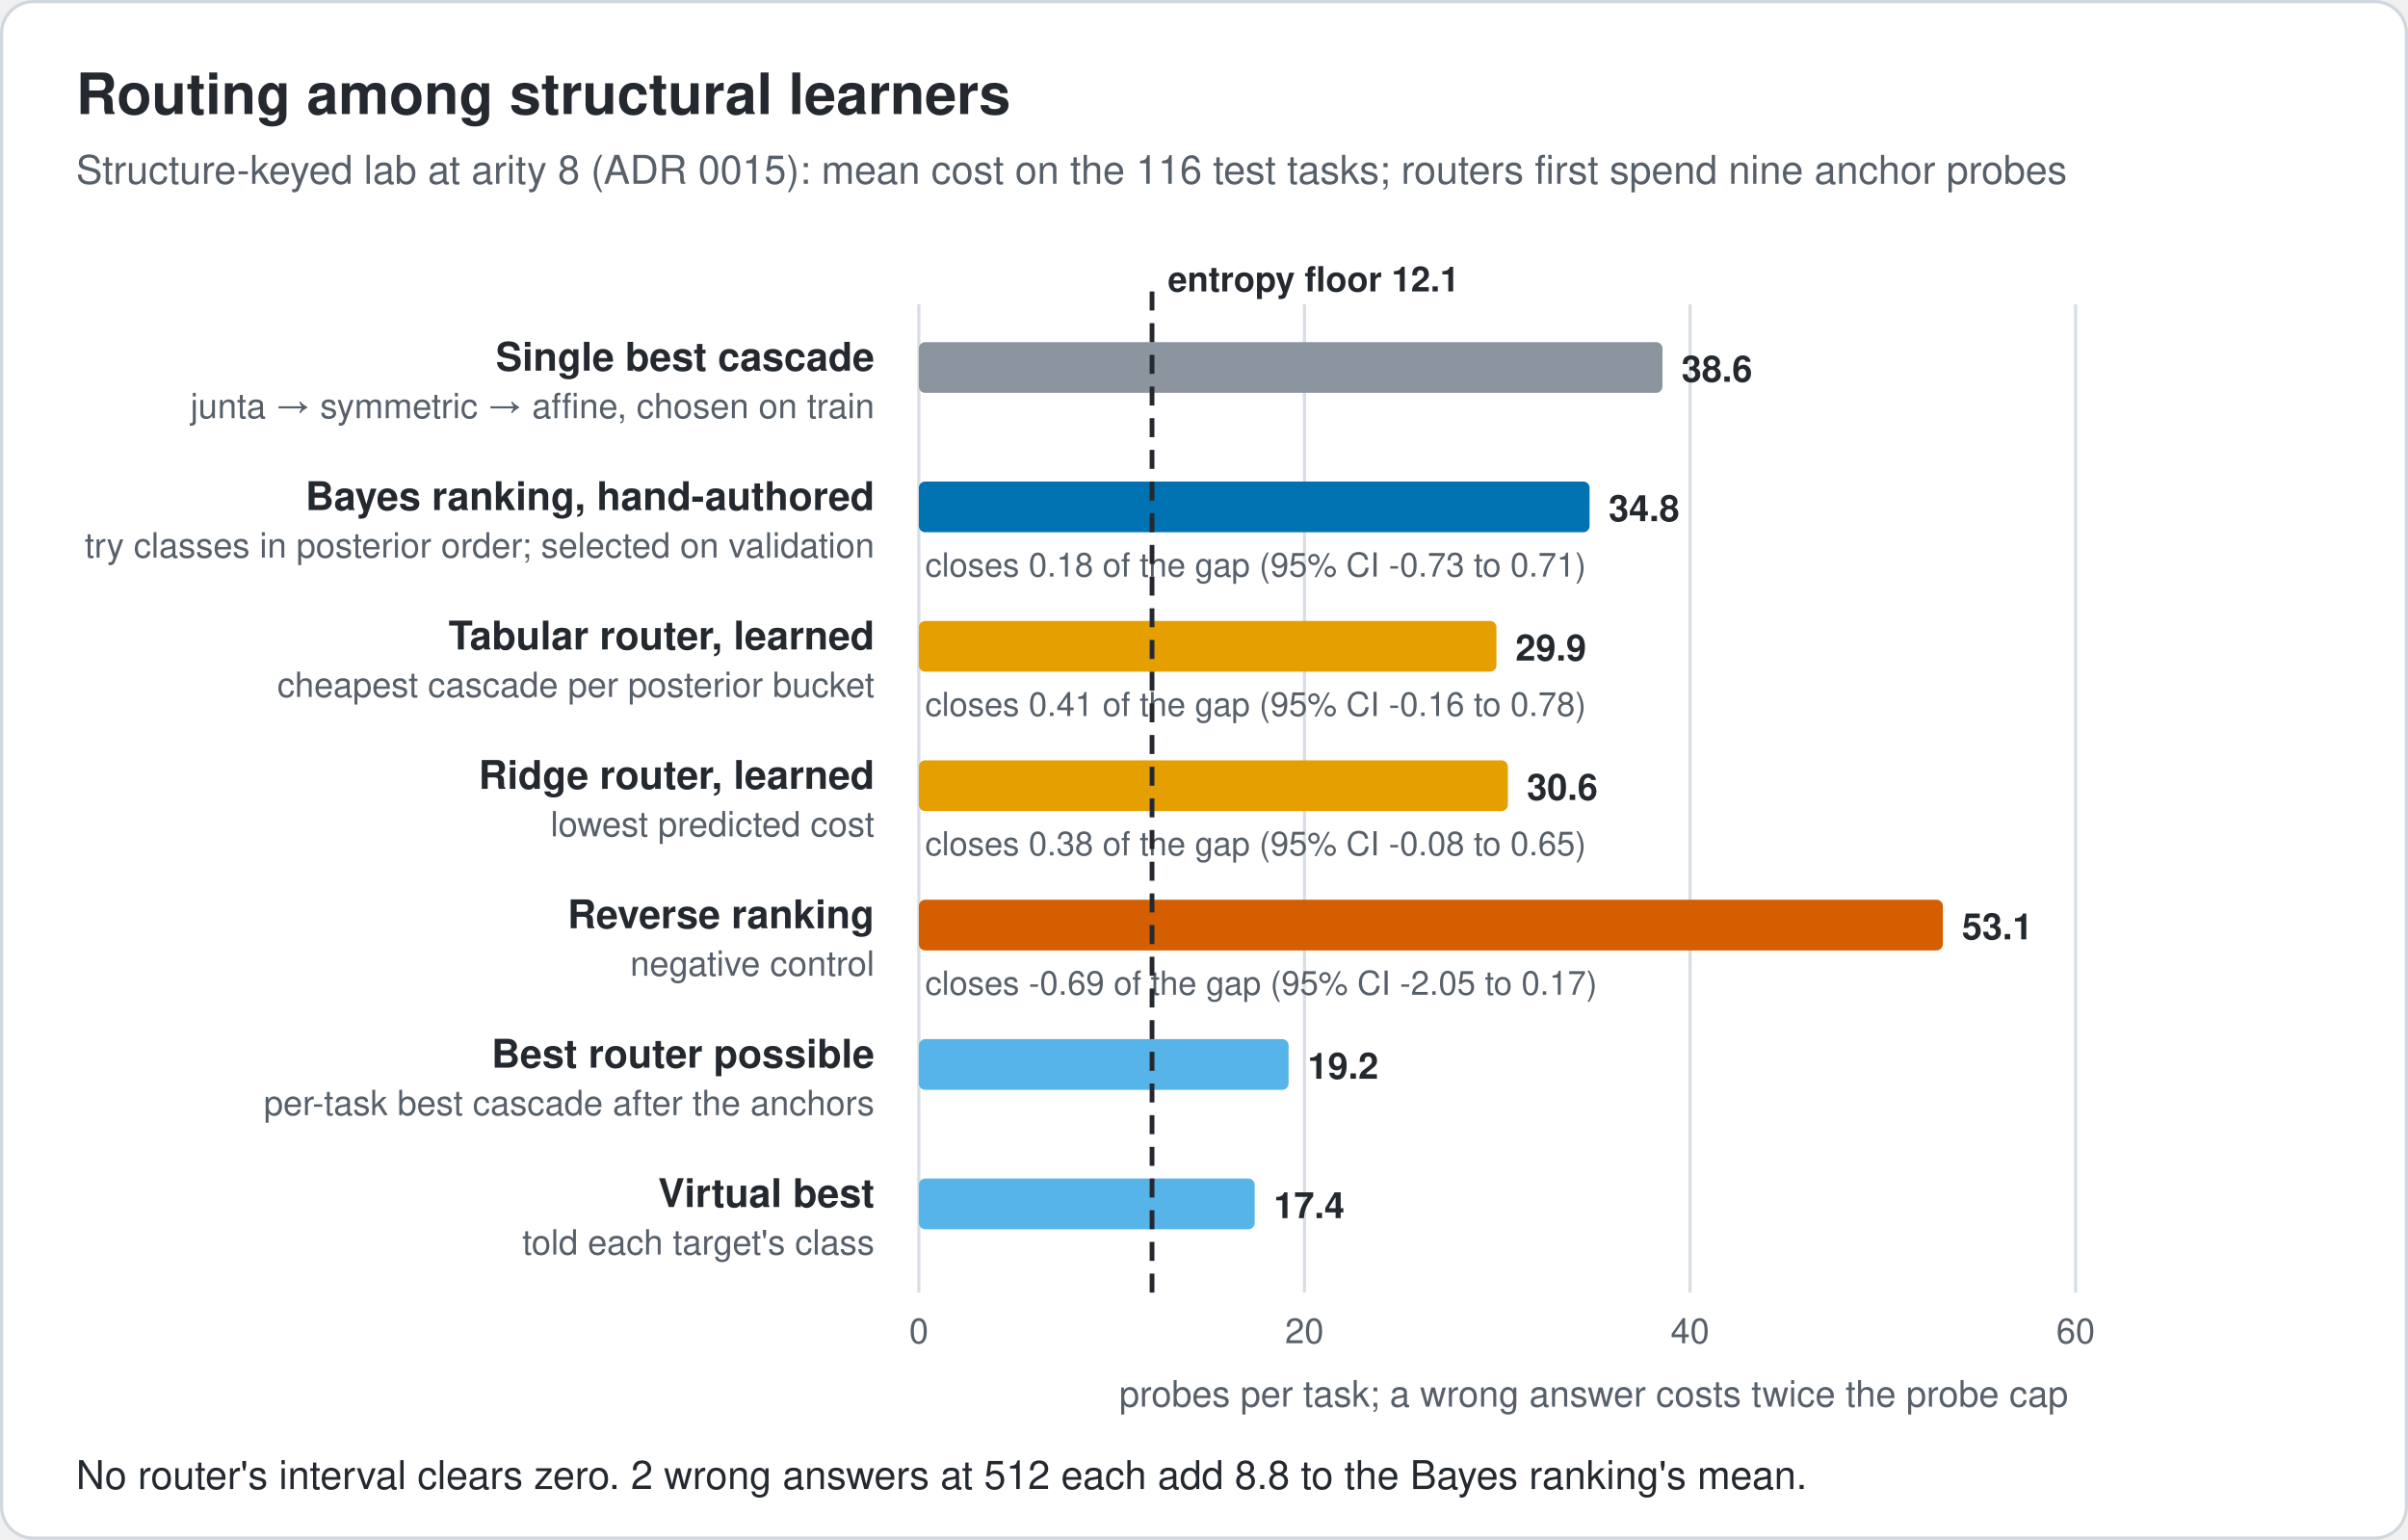
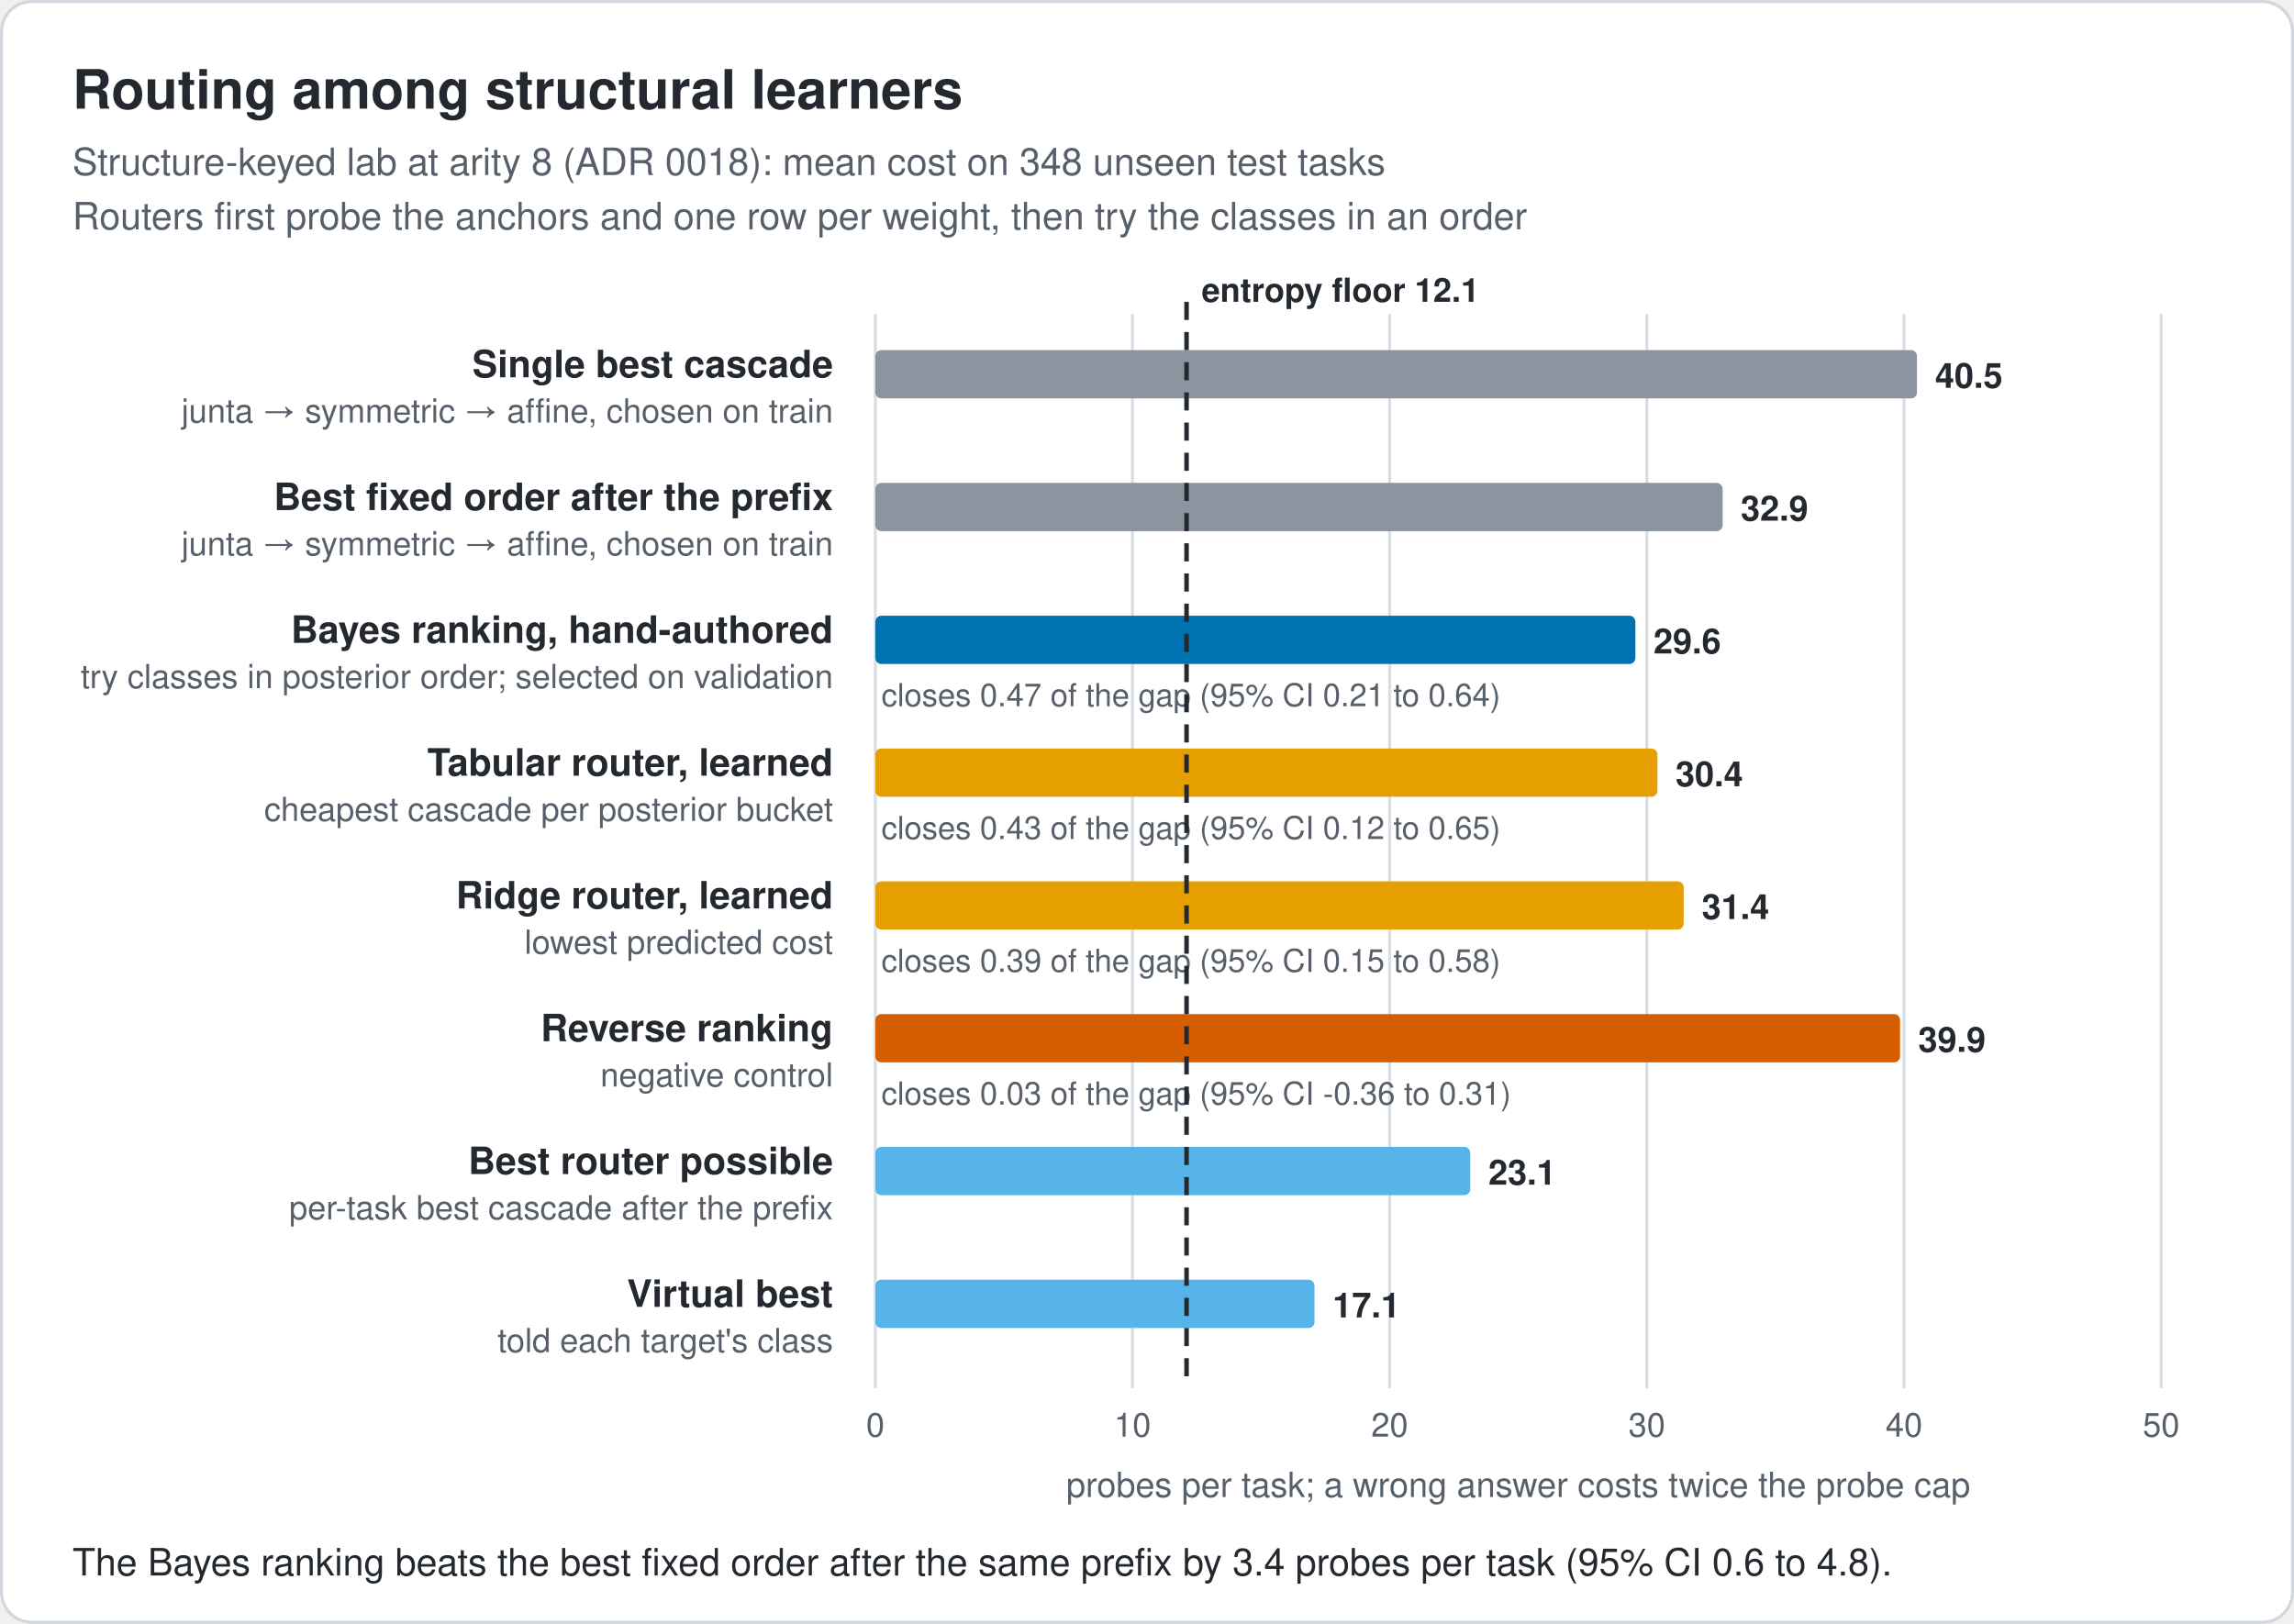
- <svg xmlns="http://www.w3.org/2000/svg" width="760" height="486" viewBox="0 0 760 486" font-family="-apple-system, BlinkMacSystemFont, 'Segoe UI', Helvetica, Arial, sans-serif" role="img">
-   <rect x="0.5" y="0.5" width="759" height="485" rx="10" fill="#ffffff" stroke="#d0d7de" />
+ <svg xmlns="http://www.w3.org/2000/svg" width="760" height="538" viewBox="0 0 760 538" font-family="-apple-system, BlinkMacSystemFont, 'Segoe UI', Helvetica, Arial, sans-serif" role="img">
+   <rect x="0.5" y="0.5" width="759" height="537" rx="10" fill="#ffffff" stroke="#d0d7de" />
  <text x="24" y="36" font-size="18" fill="#24292f" font-weight="600">Routing among structural learners</text>
-   <text x="24" y="58" font-size="12.5" fill="#57606a">Structure-keyed lab at arity 8 (ADR 0015): mean cost on the 116 test tasks; routers first spend nine anchor probes</text>
-   <line x1="290" y1="96" x2="290" y2="408" stroke="#d8dee4" stroke-width="1" />
-   <text x="290" y="424" font-size="11" fill="#57606a" text-anchor="middle">0</text>
-   <line x1="411.7" y1="96" x2="411.7" y2="408" stroke="#d8dee4" stroke-width="1" />
-   <text x="411.7" y="424" font-size="11" fill="#57606a" text-anchor="middle">20</text>
-   <line x1="533.4" y1="96" x2="533.4" y2="408" stroke="#d8dee4" stroke-width="1" />
-   <text x="533.4" y="424" font-size="11" fill="#57606a" text-anchor="middle">40</text>
-   <line x1="655.1" y1="96" x2="655.1" y2="408" stroke="#d8dee4" stroke-width="1" />
-   <text x="655.1" y="424" font-size="11" fill="#57606a" text-anchor="middle">60</text>
-   <text x="276" y="117" font-size="12.5" fill="#24292f" text-anchor="end" font-weight="600">Single best cascade</text>
-   <text x="276" y="132" font-size="11" fill="#57606a" text-anchor="end">junta → symmetric → affine, chosen on train</text>
-   <rect x="290" y="108" width="234.7" height="16" rx="2" fill="#8c959f" />
-   <text x="530.7" y="120.5" font-size="11.5" fill="#24292f" font-weight="600">38.6</text>
-   <text x="276" y="161" font-size="12.5" fill="#24292f" text-anchor="end" font-weight="600">Bayes ranking, hand-authored</text>
-   <text x="276" y="176" font-size="11" fill="#57606a" text-anchor="end">try classes in posterior order; selected on validation</text>
-   <rect x="290" y="152" width="211.7" height="16" rx="2" fill="#0072B2" />
-   <text x="507.7" y="164.5" font-size="11.5" fill="#24292f" font-weight="600">34.8</text>
-   <text x="292" y="182" font-size="10.5" fill="#57606a">closes 0.18 of the gap (95% CI -0.73 to 0.71)</text>
-   <text x="276" y="205" font-size="12.5" fill="#24292f" text-anchor="end" font-weight="600">Tabular router, learned</text>
-   <text x="276" y="220" font-size="11" fill="#57606a" text-anchor="end">cheapest cascade per posterior bucket</text>
-   <rect x="290" y="196" width="182.3" height="16" rx="2" fill="#E69F00" />
-   <text x="478.3" y="208.5" font-size="11.5" fill="#24292f" font-weight="600">29.9</text>
-   <text x="292" y="226" font-size="10.5" fill="#57606a">closes 0.41 of the gap (95% CI -0.16 to 0.78)</text>
-   <text x="276" y="249" font-size="12.5" fill="#24292f" text-anchor="end" font-weight="600">Ridge router, learned</text>
-   <text x="276" y="264" font-size="11" fill="#57606a" text-anchor="end">lowest predicted cost</text>
-   <rect x="290" y="240" width="185.9" height="16" rx="2" fill="#E69F00" />
-   <text x="481.9" y="252.5" font-size="11.5" fill="#24292f" font-weight="600">30.6</text>
-   <text x="292" y="270" font-size="10.5" fill="#57606a">closes 0.38 of the gap (95% CI -0.08 to 0.65)</text>
-   <text x="276" y="293" font-size="12.5" fill="#24292f" text-anchor="end" font-weight="600">Reverse ranking</text>
-   <text x="276" y="308" font-size="11" fill="#57606a" text-anchor="end">negative control</text>
-   <rect x="290" y="284" width="323.2" height="16" rx="2" fill="#D55E00" />
-   <text x="619.2" y="296.5" font-size="11.5" fill="#24292f" font-weight="600">53.1</text>
-   <text x="292" y="314" font-size="10.5" fill="#57606a">closes -0.69 of the gap (95% CI -2.05 to 0.17)</text>
-   <text x="276" y="337" font-size="12.5" fill="#24292f" text-anchor="end" font-weight="600">Best router possible</text>
-   <text x="276" y="352" font-size="11" fill="#57606a" text-anchor="end">per-task best cascade after the anchors</text>
-   <rect x="290" y="328" width="116.7" height="16" rx="2" fill="#56B4E9" />
-   <text x="412.7" y="340.5" font-size="11.5" fill="#24292f" font-weight="600">19.2</text>
-   <text x="276" y="381" font-size="12.5" fill="#24292f" text-anchor="end" font-weight="600">Virtual best</text>
-   <text x="276" y="396" font-size="11" fill="#57606a" text-anchor="end">told each target's class</text>
-   <rect x="290" y="372" width="106" height="16" rx="2" fill="#56B4E9" />
-   <text x="402" y="384.5" font-size="11.5" fill="#24292f" font-weight="600">17.4</text>
-   <line x1="363.6" y1="92" x2="363.6" y2="408" stroke="#24292f" stroke-width="1.5" stroke-dasharray="6 4" />
-   <text x="368.6" y="92" font-size="11" fill="#24292f" font-weight="600">entropy floor 12.1</text>
-   <text x="503" y="444" font-size="11.5" fill="#57606a" text-anchor="middle">probes per task; a wrong answer costs twice the probe cap</text>
-   <text x="24" y="470" font-size="12.5" fill="#24292f">No router's interval clears zero. 2 wrong answers at 512 each add 8.8 to the Bayes ranking's mean.</text>
+   <text x="24" y="58" font-size="12.5" fill="#57606a">Structure-keyed lab at arity 8 (ADR 0018): mean cost on 348 unseen test tasks</text>
+   <text x="24" y="76" font-size="12.5" fill="#57606a">Routers first probe the anchors and one row per weight, then try the classes in an order</text>
+   <line x1="290" y1="104" x2="290" y2="460" stroke="#d8dee4" stroke-width="1" />
+   <text x="290" y="476" font-size="11" fill="#57606a" text-anchor="middle">0</text>
+   <line x1="375.2" y1="104" x2="375.2" y2="460" stroke="#d8dee4" stroke-width="1" />
+   <text x="375.2" y="476" font-size="11" fill="#57606a" text-anchor="middle">10</text>
+   <line x1="460.4" y1="104" x2="460.4" y2="460" stroke="#d8dee4" stroke-width="1" />
+   <text x="460.4" y="476" font-size="11" fill="#57606a" text-anchor="middle">20</text>
+   <line x1="545.6" y1="104" x2="545.6" y2="460" stroke="#d8dee4" stroke-width="1" />
+   <text x="545.6" y="476" font-size="11" fill="#57606a" text-anchor="middle">30</text>
+   <line x1="630.8" y1="104" x2="630.8" y2="460" stroke="#d8dee4" stroke-width="1" />
+   <text x="630.8" y="476" font-size="11" fill="#57606a" text-anchor="middle">40</text>
+   <line x1="716" y1="104" x2="716" y2="460" stroke="#d8dee4" stroke-width="1" />
+   <text x="716" y="476" font-size="11" fill="#57606a" text-anchor="middle">50</text>
+   <text x="276" y="125" font-size="12.5" fill="#24292f" text-anchor="end" font-weight="600">Single best cascade</text>
+   <text x="276" y="140" font-size="11" fill="#57606a" text-anchor="end">junta → symmetric → affine, chosen on train</text>
+   <rect x="290" y="116" width="345.1" height="16" rx="2" fill="#8c959f" />
+   <text x="641.1" y="128.5" font-size="11.5" fill="#24292f" font-weight="600">40.5</text>
+   <text x="276" y="169" font-size="12.5" fill="#24292f" text-anchor="end" font-weight="600">Best fixed order after the prefix</text>
+   <text x="276" y="184" font-size="11" fill="#57606a" text-anchor="end">junta → symmetric → affine, chosen on train</text>
+   <rect x="290" y="160" width="280.7" height="16" rx="2" fill="#8c959f" />
+   <text x="576.7" y="172.5" font-size="11.5" fill="#24292f" font-weight="600">32.9</text>
+   <text x="276" y="213" font-size="12.5" fill="#24292f" text-anchor="end" font-weight="600">Bayes ranking, hand-authored</text>
+   <text x="276" y="228" font-size="11" fill="#57606a" text-anchor="end">try classes in posterior order; selected on validation</text>
+   <rect x="290" y="204" width="251.8" height="16" rx="2" fill="#0072B2" />
+   <text x="547.8" y="216.5" font-size="11.5" fill="#24292f" font-weight="600">29.6</text>
+   <text x="292" y="234" font-size="10.5" fill="#57606a">closes 0.47 of the gap (95% CI 0.21 to 0.64)</text>
+   <text x="276" y="257" font-size="12.5" fill="#24292f" text-anchor="end" font-weight="600">Tabular router, learned</text>
+   <text x="276" y="272" font-size="11" fill="#57606a" text-anchor="end">cheapest cascade per posterior bucket</text>
+   <rect x="290" y="248" width="259.1" height="16" rx="2" fill="#E69F00" />
+   <text x="555.1" y="260.5" font-size="11.5" fill="#24292f" font-weight="600">30.4</text>
+   <text x="292" y="278" font-size="10.5" fill="#57606a">closes 0.43 of the gap (95% CI 0.12 to 0.65)</text>
+   <text x="276" y="301" font-size="12.5" fill="#24292f" text-anchor="end" font-weight="600">Ridge router, learned</text>
+   <text x="276" y="316" font-size="11" fill="#57606a" text-anchor="end">lowest predicted cost</text>
+   <rect x="290" y="292" width="267.8" height="16" rx="2" fill="#E69F00" />
+   <text x="563.8" y="304.5" font-size="11.5" fill="#24292f" font-weight="600">31.4</text>
+   <text x="292" y="322" font-size="10.5" fill="#57606a">closes 0.39 of the gap (95% CI 0.15 to 0.58)</text>
+   <text x="276" y="345" font-size="12.5" fill="#24292f" text-anchor="end" font-weight="600">Reverse ranking</text>
+   <text x="276" y="360" font-size="11" fill="#57606a" text-anchor="end">negative control</text>
+   <rect x="290" y="336" width="339.5" height="16" rx="2" fill="#D55E00" />
+   <text x="635.5" y="348.5" font-size="11.5" fill="#24292f" font-weight="600">39.9</text>
+   <text x="292" y="366" font-size="10.5" fill="#57606a">closes 0.03 of the gap (95% CI -0.36 to 0.31)</text>
+   <text x="276" y="389" font-size="12.5" fill="#24292f" text-anchor="end" font-weight="600">Best router possible</text>
+   <text x="276" y="404" font-size="11" fill="#57606a" text-anchor="end">per-task best cascade after the prefix</text>
+   <rect x="290" y="380" width="197.1" height="16" rx="2" fill="#56B4E9" />
+   <text x="493.1" y="392.5" font-size="11.5" fill="#24292f" font-weight="600">23.1</text>
+   <text x="276" y="433" font-size="12.5" fill="#24292f" text-anchor="end" font-weight="600">Virtual best</text>
+   <text x="276" y="448" font-size="11" fill="#57606a" text-anchor="end">told each target's class</text>
+   <rect x="290" y="424" width="145.5" height="16" rx="2" fill="#56B4E9" />
+   <text x="441.5" y="436.5" font-size="11.5" fill="#24292f" font-weight="600">17.1</text>
+   <line x1="393.1" y1="100" x2="393.1" y2="460" stroke="#24292f" stroke-width="1.5" stroke-dasharray="6 4" />
+   <text x="398.1" y="100" font-size="11" fill="#24292f" font-weight="600">entropy floor 12.1</text>
+   <text x="503" y="496" font-size="11.5" fill="#57606a" text-anchor="middle">probes per task; a wrong answer costs twice the probe cap</text>
+   <text x="24" y="522" font-size="12.5" fill="#24292f">The Bayes ranking beats the best fixed order after the same prefix by 3.4 probes per task (95% CI 0.6 to 4.8).</text>
</svg>
